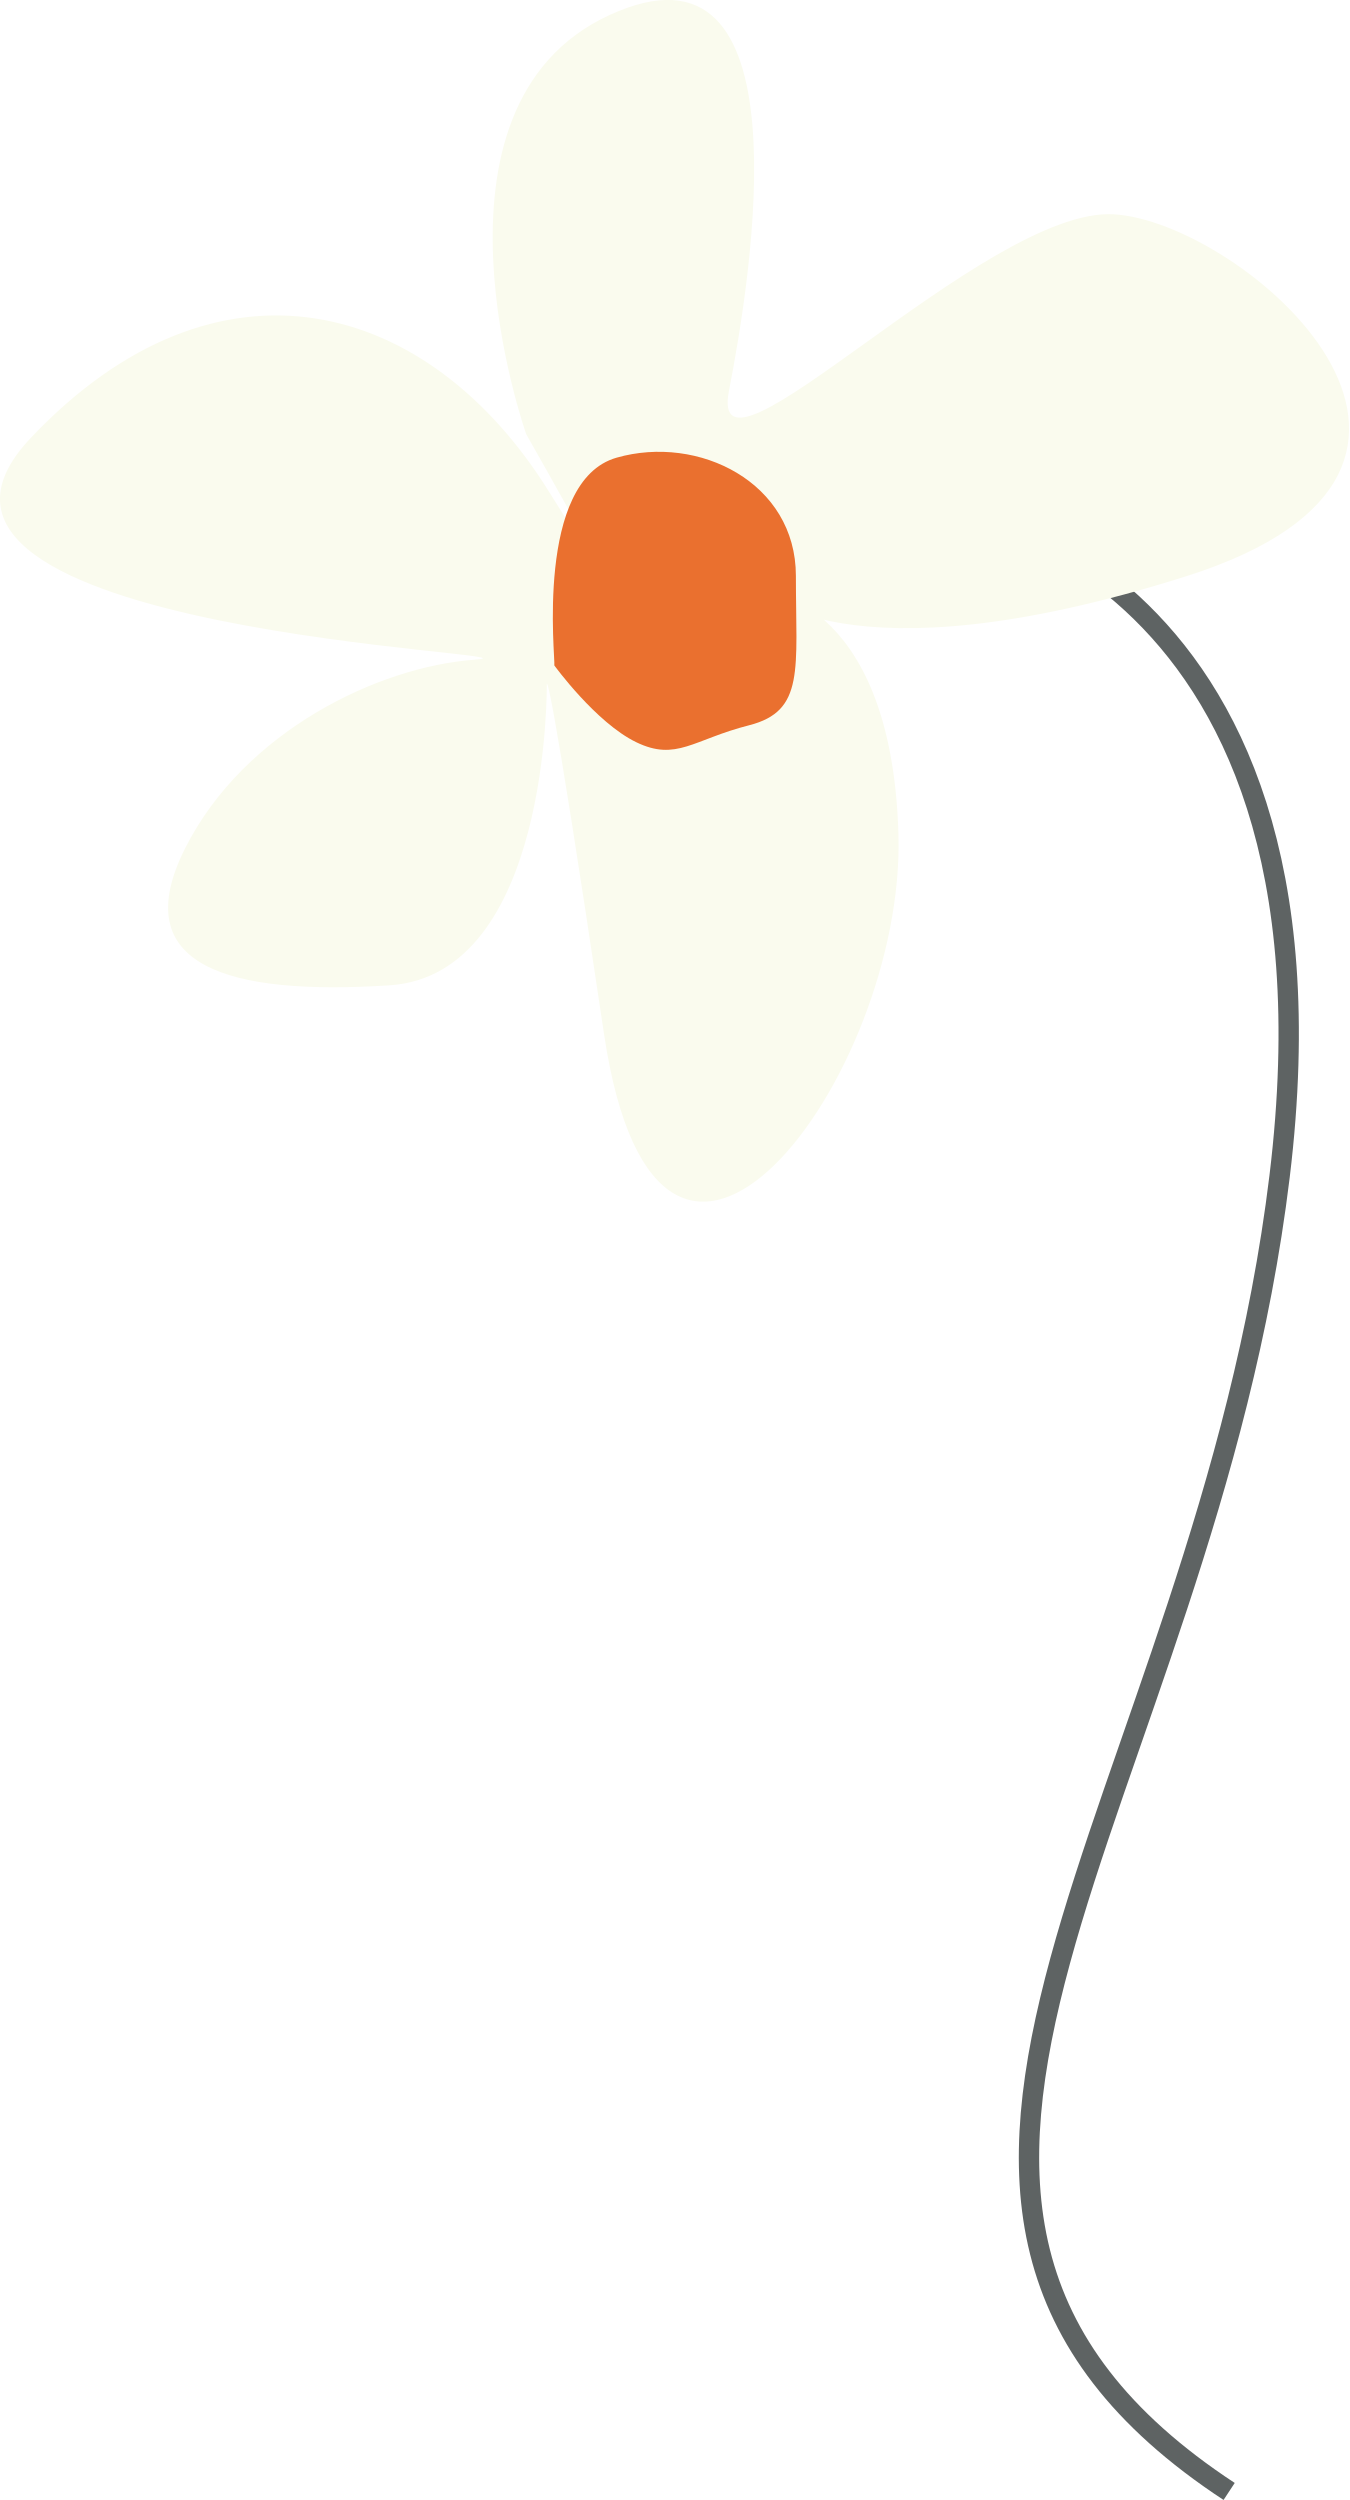
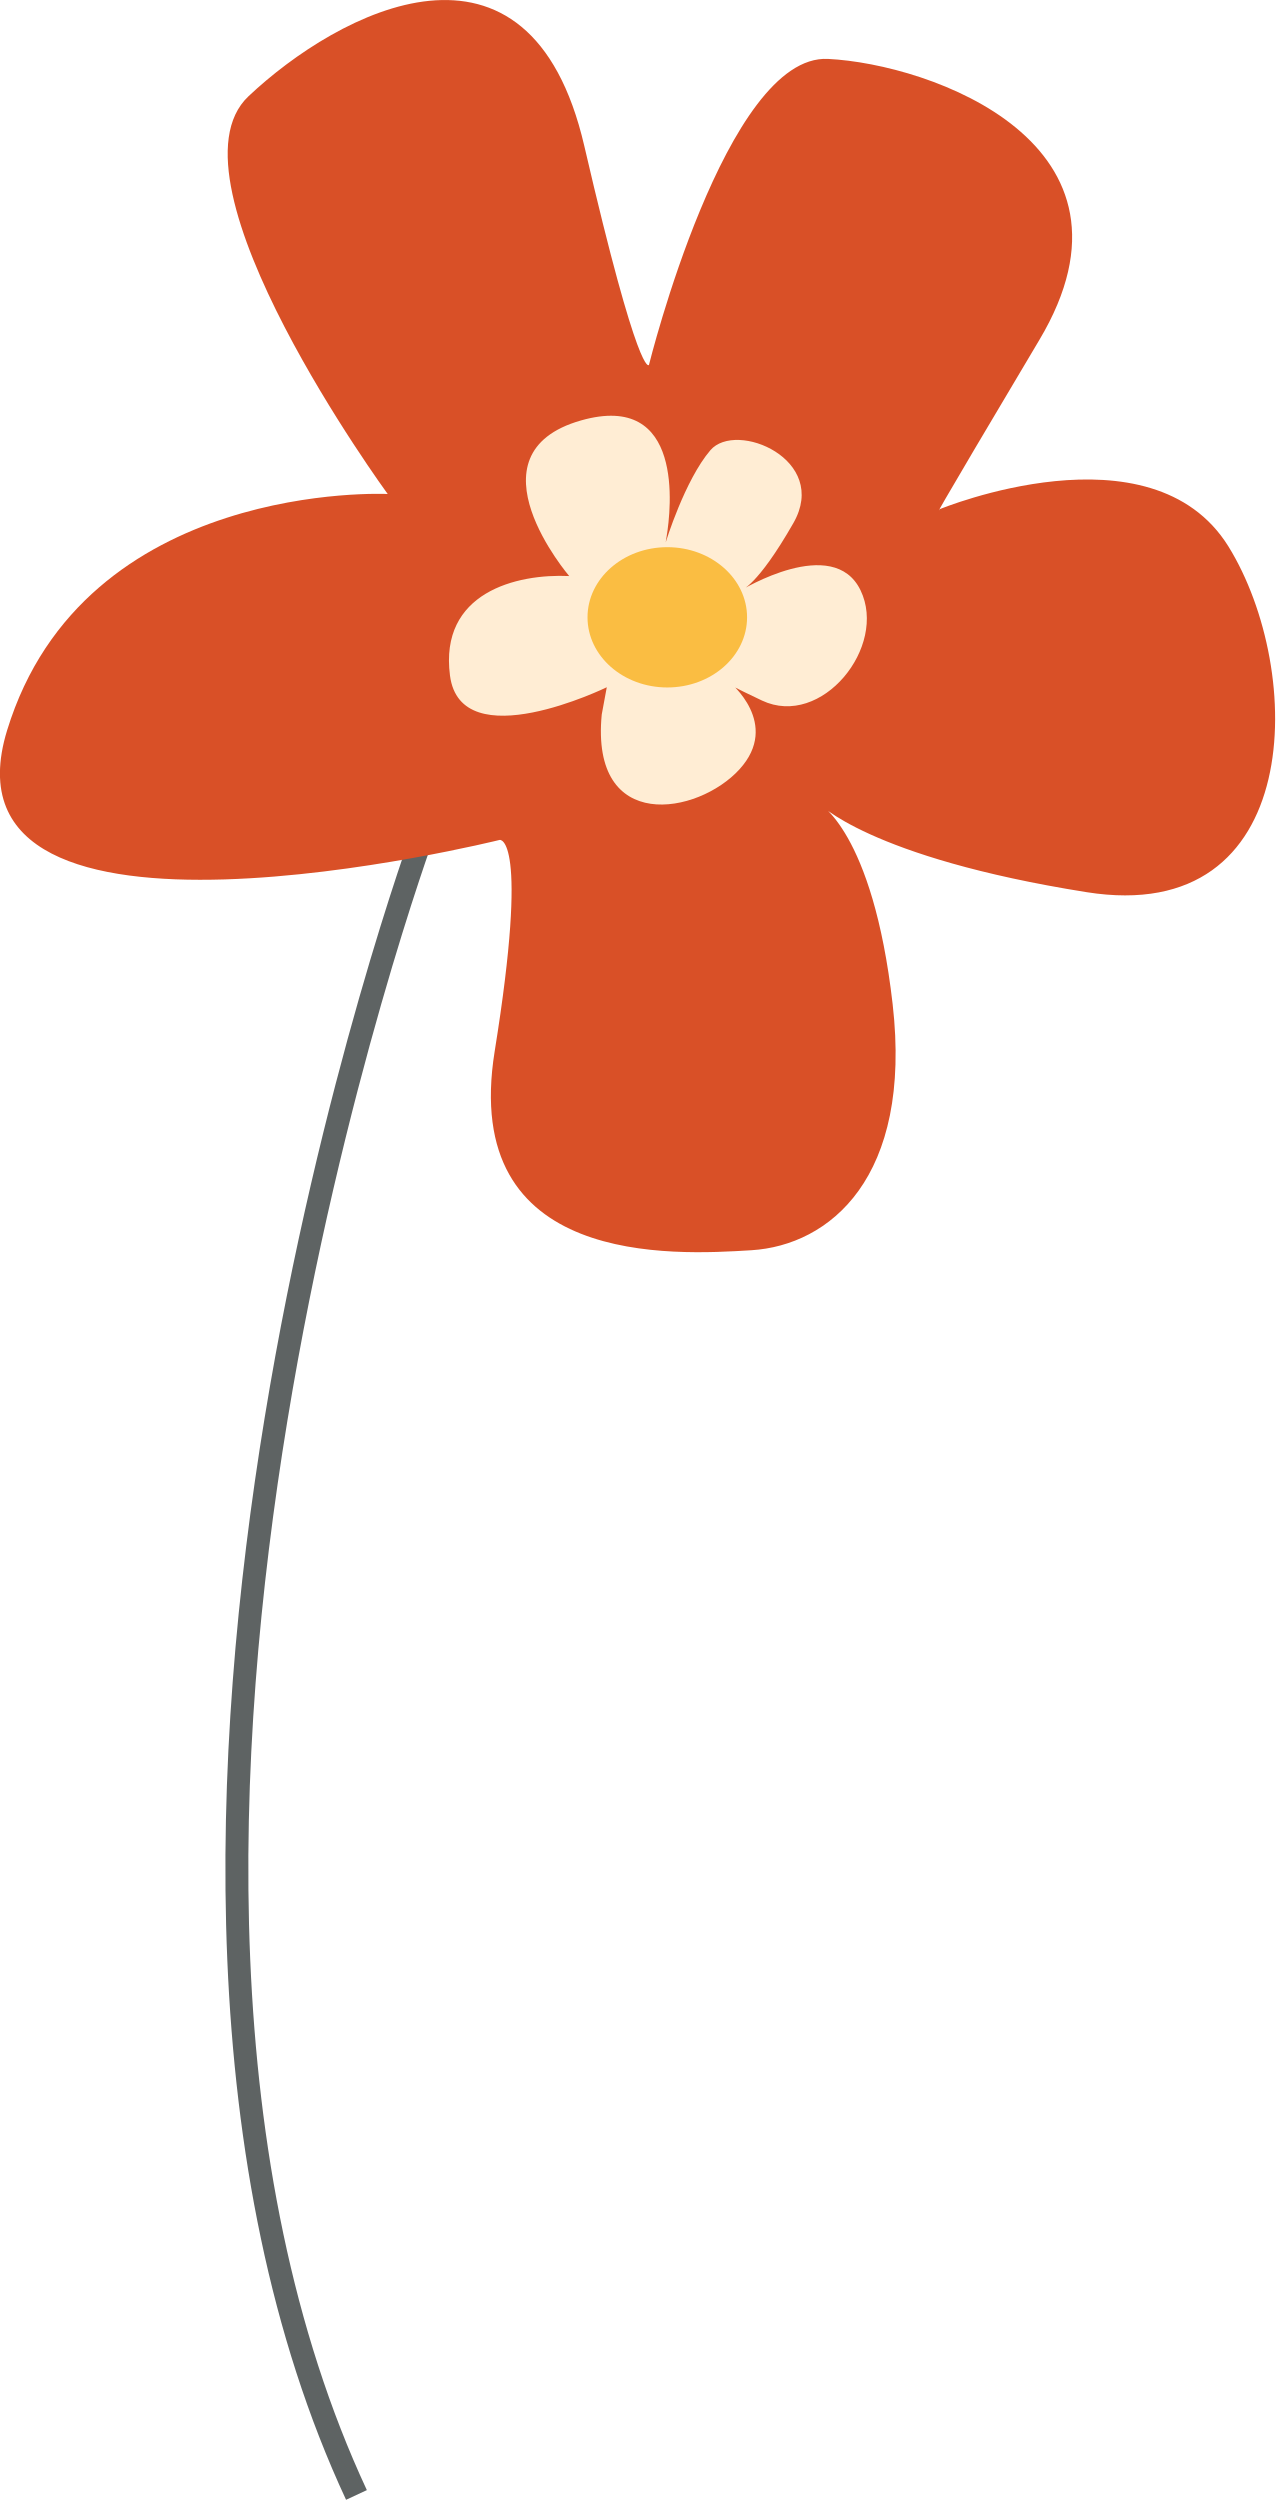
- <svg xmlns="http://www.w3.org/2000/svg" id="Layer_2" data-name="Layer 2" viewBox="0 0 66.3 122.85">
+ <svg xmlns="http://www.w3.org/2000/svg" id="Layer_2" data-name="Layer 2" viewBox="0 0 55.64 109.06">
  <defs>
    <style>
      .cls-1 {
-         fill: #fafbee;
+         fill: #d95027;
      }

-       .cls-1, .cls-2 {
+       .cls-1, .cls-2, .cls-3 {
        stroke-width: 0px;
      }

      .cls-2 {
-         fill: #ea702f;
+         fill: #ffedd4;
      }

      .cls-3 {
+         fill: #fabd42;
+       }
+ 
+       .cls-4 {
        fill: none;
        stroke: #5e6363;
        stroke-miterlimit: 10;
      }
    </style>
  </defs>
-   <g id="Layer_2-2" data-name="Layer 2">
+   <g id="f8">
    <g>
-       <path class="cls-3" d="m45.54,24.65s21.09,2.26,17.34,33.15-24.18,50.37-2.48,64.63" />
-       <g>
-         <path class="cls-1" d="m25.86,21.34S20.16,5.25,29.95.74s6.98,12.77,5.87,18.47,12.6-9.02,18.89-8.68,20.51,12.43,3.57,17.79c-16.94,5.36-21.11.6-21.11.6,0,0,6.64.17,6.98,12.09s-11.74,28.09-14.47,9.79c-2.72-18.3-2.81-17.19-2.81-17.19,0,0,.17,14.3-7.74,14.81s-12.94-.94-10.04-6.72,9.53-8.94,14.21-9.28S-7.67,31.21,1.52,21.51c9.19-9.7,19.57-6.81,25.45,2.64s-1.11-2.81-1.11-2.81Z" />
-         <path class="cls-2" d="m27.24,32.7c.06-.32-.96-9.06,3.06-10.21s8.81,1.21,8.81,5.81.45,6.64-2.3,7.34-3.57,1.79-5.55.83-4.02-3.77-4.02-3.77Z" />
-       </g>
+       <path class="cls-4" d="m18.47,36.34s-16.17,44.03-2.92,72.5" />
+       <path class="cls-1" d="m16.92,21.56S6.93,7.89,10.84,4.2s12.26-8.14,14.65,2.17,2.82,9.55,2.82,9.55c0,0,3.36-13.57,7.81-13.35s14.33,3.69,9.22,12.26c-5.1,8.57-4.34,7.38-4.34,7.38,0,0,9.22-3.8,12.59,1.63,3.36,5.43,3.36,16.6-6.19,15.08s-11.72-3.91-11.72-3.91c0,0,2.39,1.19,3.26,8.79s-2.77,10.53-6.16,10.74-12.72.76-11.2-8.68c1.52-9.44.22-9.22.22-9.22,0,0-24.85,6.19-21.49-4.78,3.36-10.96,16.6-10.31,16.6-10.31Z" />
+       <path class="cls-2" d="m24.84,25.14s-4.59-5.35.51-6.8c4.51-1.28,3.93,3.85,3.73,5.07-.03.16-.04.25-.04.25,0,0,.83-2.71,1.95-4.02s5.21.4,3.62,3.18-2.28,2.93-2.28,2.93c0,0,4.02-2.46,5.21,0s-1.7,6.04-4.3,4.81-1.41-.8-1.41-.8c0,0,2.24,1.81.43,3.8s-6.51,2.82-6.01-2.39l.22-1.19s-6.37,3.11-6.84-.51,2.89-4.45,5.21-4.34Z" />
+       <ellipse class="cls-3" cx="29.11" cy="26.93" rx="3.48" ry="3.06" />
    </g>
  </g>
</svg>
